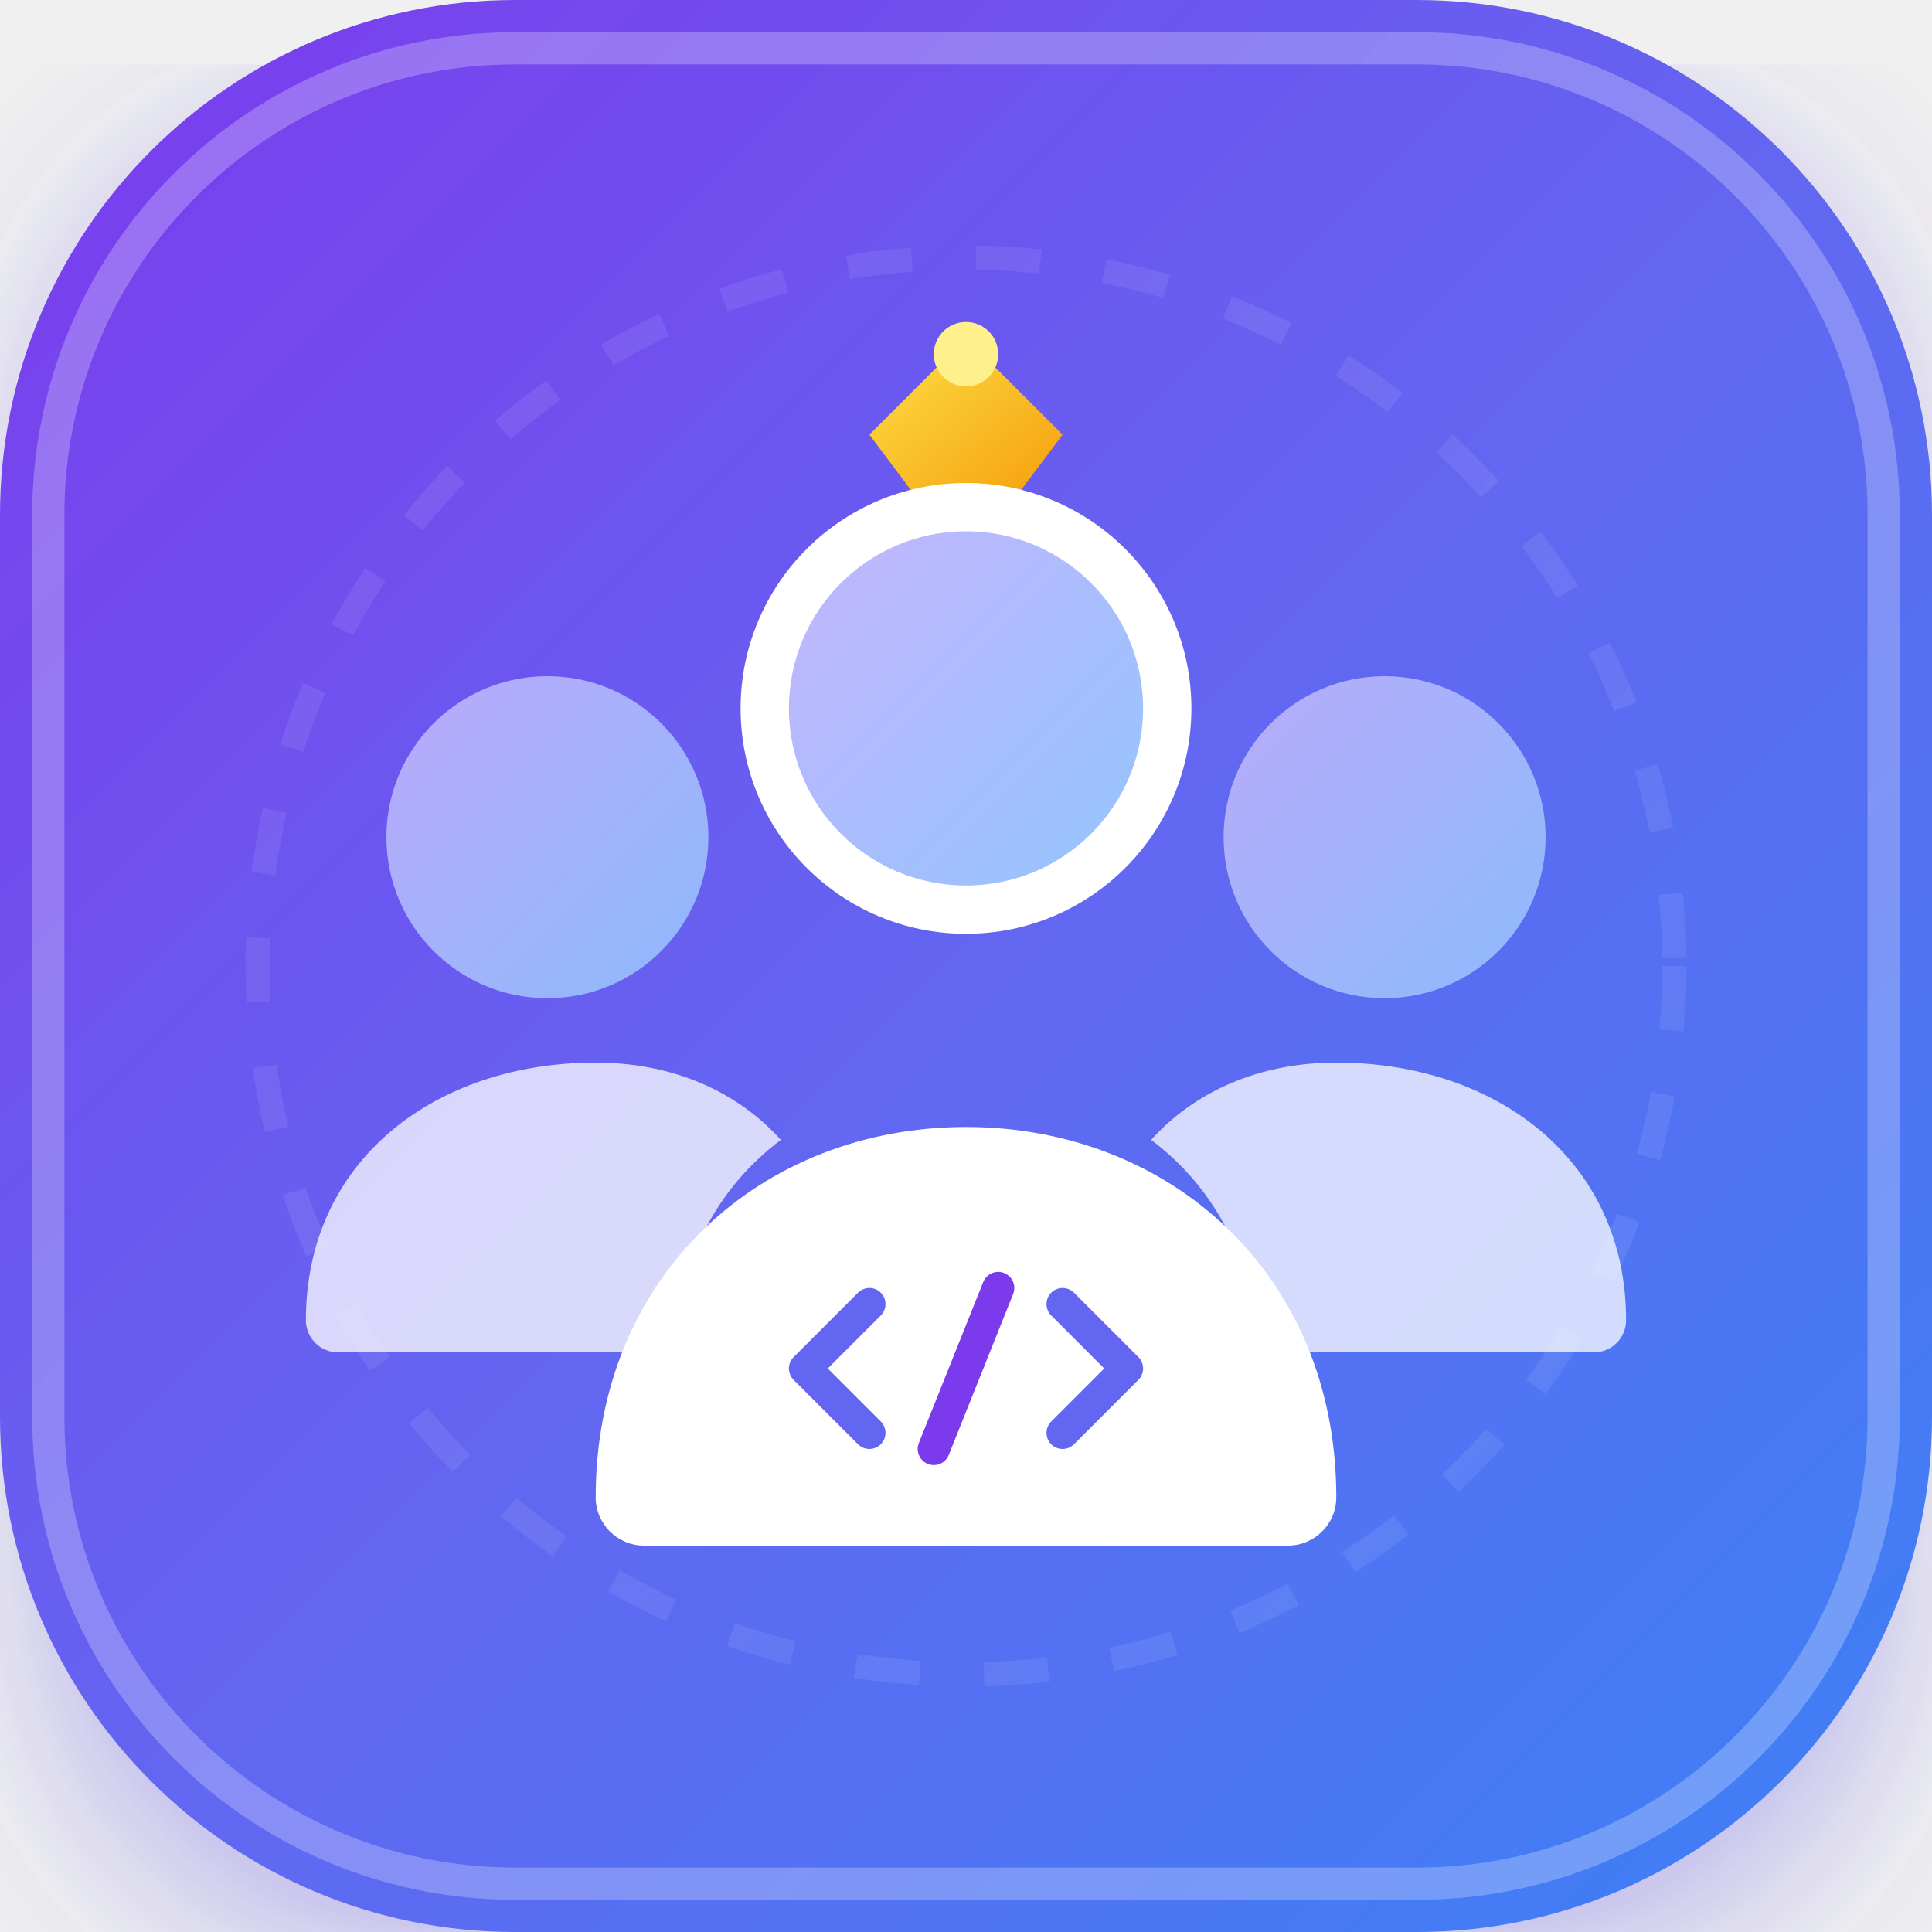
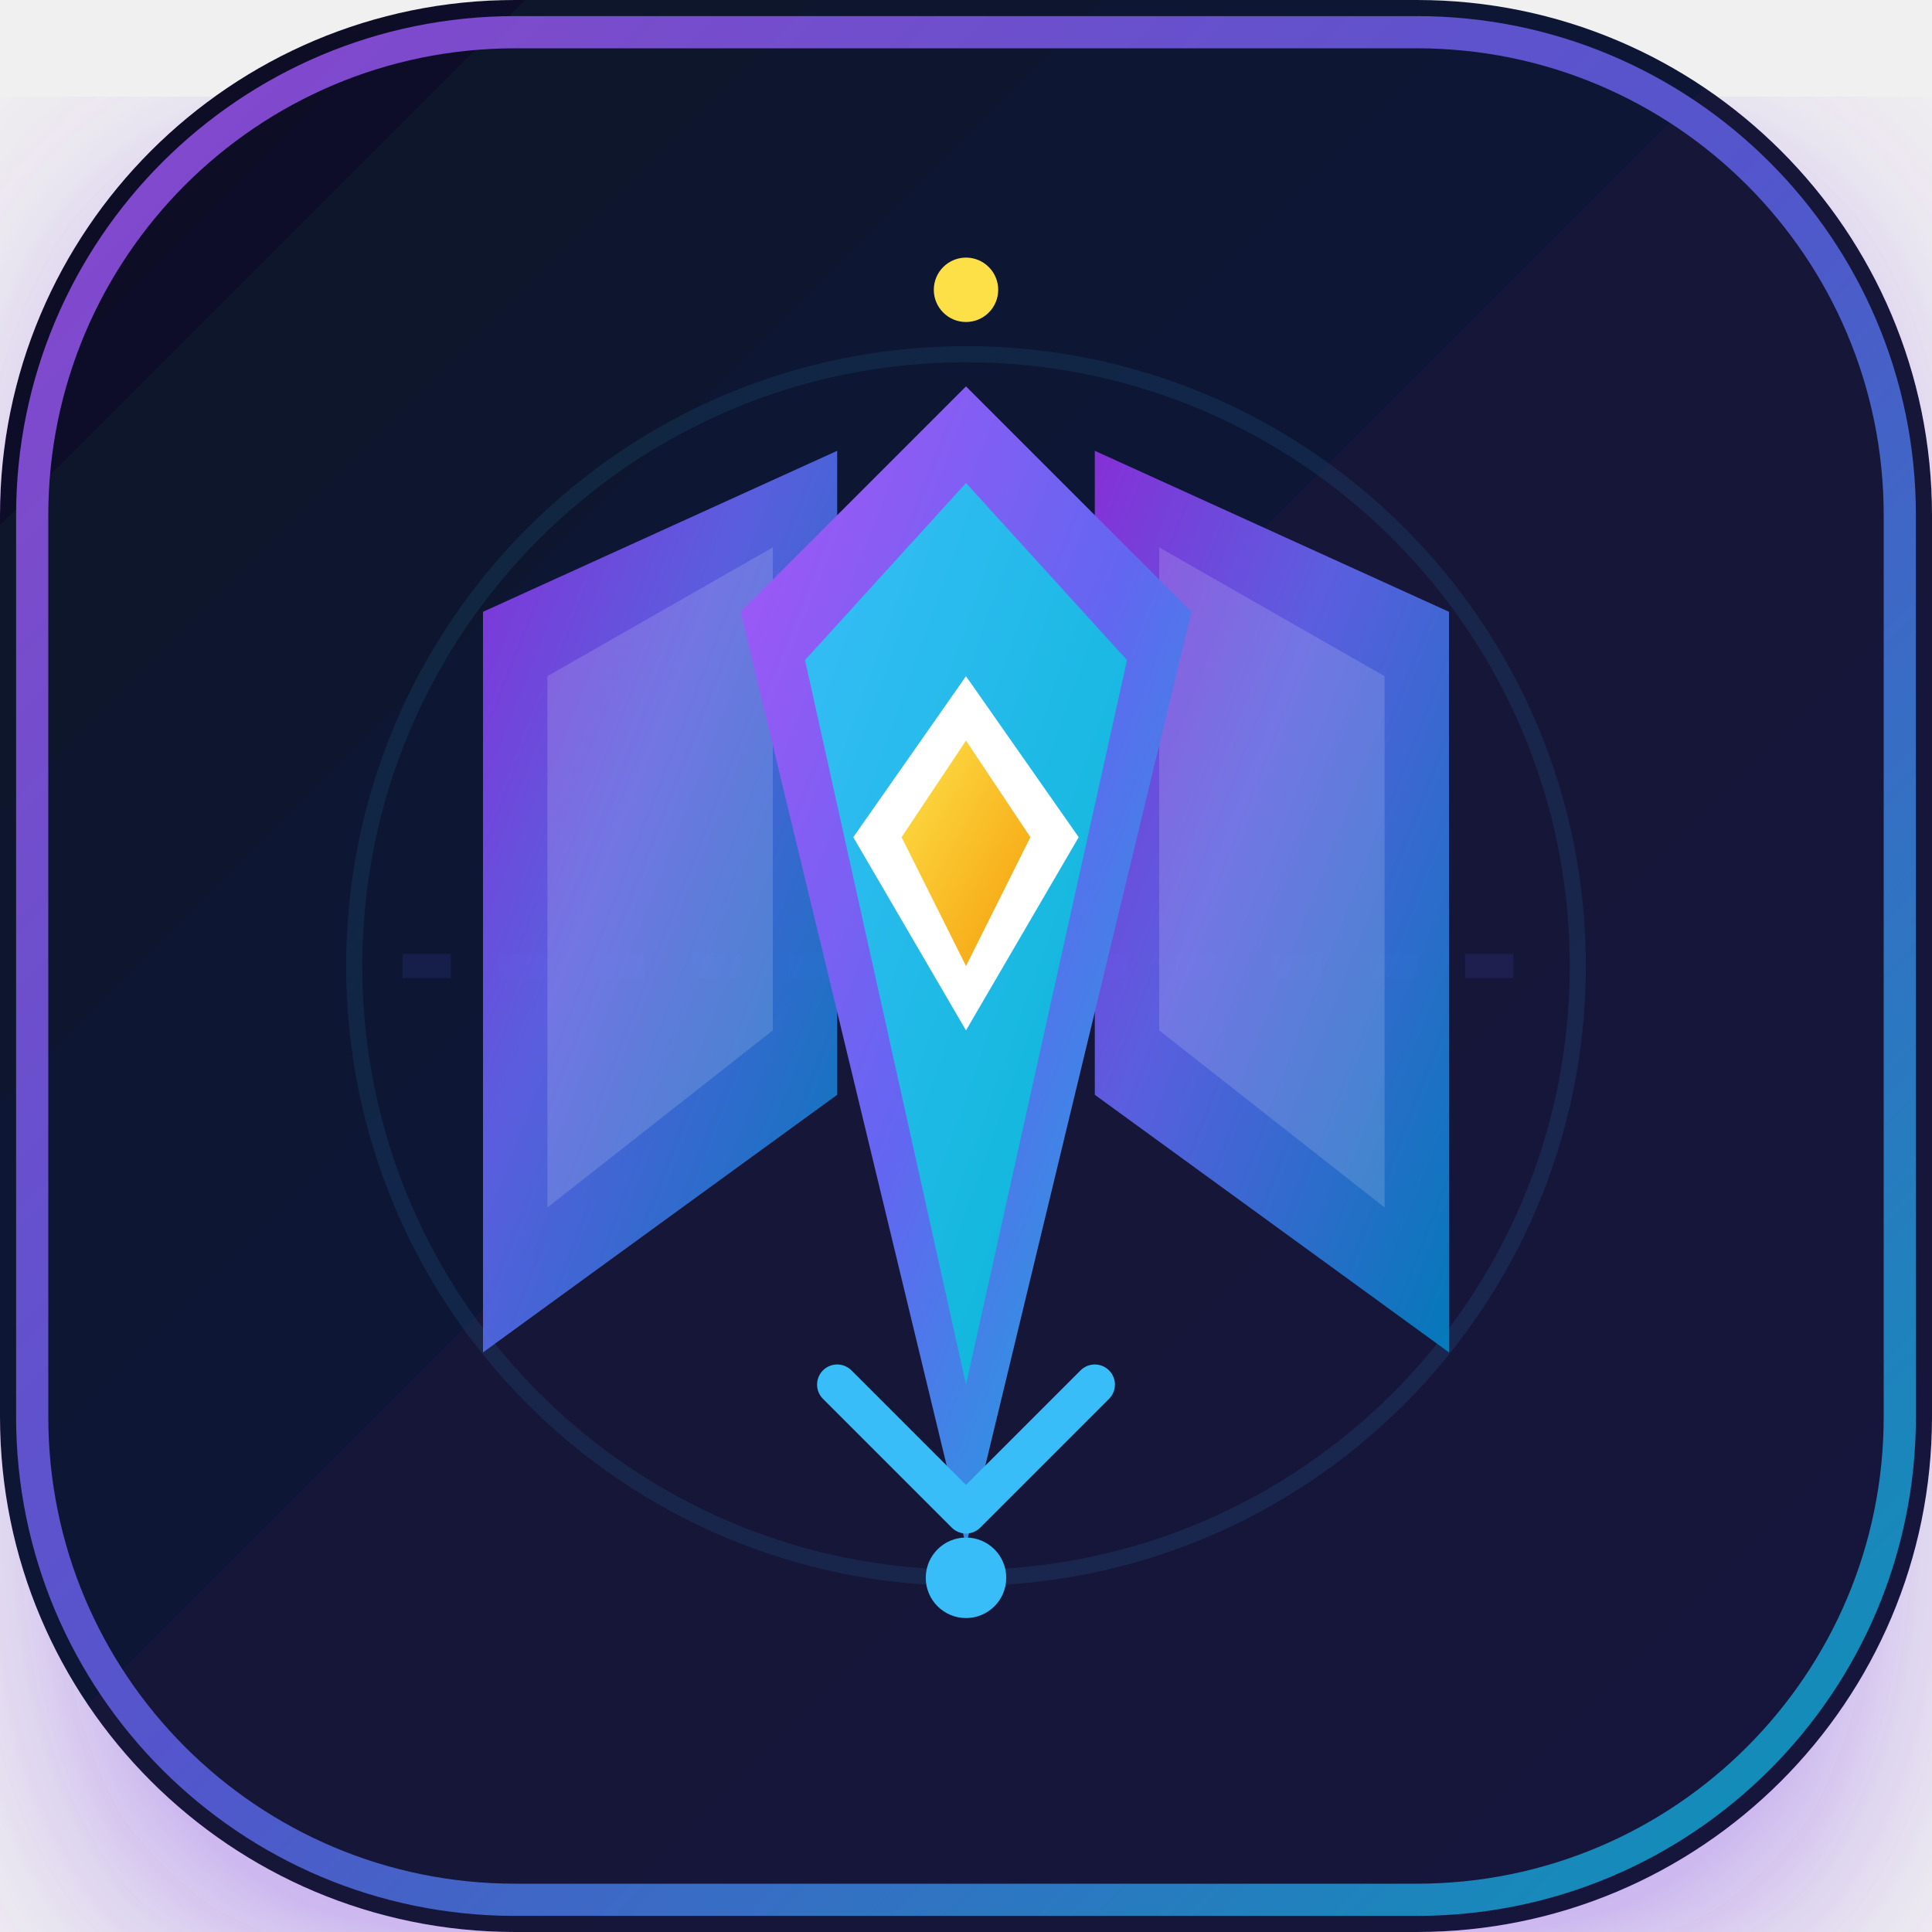
<svg xmlns="http://www.w3.org/2000/svg" viewBox="0 0 120 120" fill="none">
  <defs>
-     <linearGradient id="teamGradBg" x1="0%" y1="0%" x2="100%" y2="100%">
-       <stop offset="0%" stop-color="#7C3AED" />
+     <linearGradient id="bgGrad" x1="0%" y1="0%" x2="100%" y2="100%">
+       <stop offset="0%" stop-color="#0B0F24" />
+       <stop offset="50%" stop-color="#121838" />
+       <stop offset="100%" stop-color="#1A153D" />
+     </linearGradient>
+     <linearGradient id="rimGrad" x1="0%" y1="0%" x2="100%" y2="100%">
+       <stop offset="0%" stop-color="#A855F7" />
      <stop offset="50%" stop-color="#6366F1" />
-       <stop offset="100%" stop-color="#3B82F6" />
+       <stop offset="100%" stop-color="#06B6D4" />
    </linearGradient>
-     <linearGradient id="teamGradAccent" x1="0%" y1="0%" x2="100%" y2="100%">
-       <stop offset="0%" stop-color="#C4B5FD" />
-       <stop offset="100%" stop-color="#93C5FD" />
+     <linearGradient id="shieldGrad" x1="0%" y1="0%" x2="100%" y2="100%">
+       <stop offset="0%" stop-color="#9333EA" />
+       <stop offset="40%" stop-color="#6366F1" />
+       <stop offset="100%" stop-color="#0284C7" />
    </linearGradient>
-     <linearGradient id="teamGold" x1="0%" y1="0%" x2="100%" y2="100%">
+     <linearGradient id="cyanCore" x1="0%" y1="0%" x2="100%" y2="100%">
+       <stop offset="0%" stop-color="#38BDF8" />
+       <stop offset="100%" stop-color="#06B6D4" />
+     </linearGradient>
+     <linearGradient id="sparkGrad" x1="0%" y1="0%" x2="100%" y2="100%">
      <stop offset="0%" stop-color="#FDE047" />
      <stop offset="100%" stop-color="#F59E0B" />
    </linearGradient>
-     <filter id="glow" x="-20%" y="-20%" width="140%" height="140%">
-       <feDropShadow dx="0" dy="4" stdDeviation="6" flood-color="#4F46E5" flood-opacity="0.35" />
+     <filter id="shadowFilter" x="-20%" y="-20%" width="140%" height="140%">
+       <feDropShadow dx="0" dy="6" stdDeviation="8" flood-color="#7C3AED" flood-opacity="0.45" />
    </filter>
  </defs>
-   <rect width="120" height="120" rx="32" fill="url(#teamGradBg)" filter="url(#glow)" />
-   <rect x="3" y="3" width="114" height="114" rx="29" stroke="white" stroke-opacity="0.25" stroke-width="2" />
-   <circle cx="60" cy="60" r="44" stroke="white" stroke-opacity="0.08" stroke-width="1.5" stroke-dasharray="4 4" />
-   <path d="M54 27L60 21L66 27L63 31H57L54 27Z" fill="url(#teamGold)" />
-   <circle cx="60" cy="22" r="2" fill="#FEF08A" />
-   <g opacity="0.88">
-     <circle cx="34" cy="52" r="10" fill="url(#teamGradAccent)" />
-     <path d="M19 82C19 72.059 27.059 66 37 66C41.8 66 45.8 67.8 48.5 70.8C44.5 73.8 42 78.5 42 84H21C19.895 84 19 83.105 19 82Z" fill="white" fill-opacity="0.85" />
-   </g>
-   <g opacity="0.88">
-     <circle cx="86" cy="52" r="10" fill="url(#teamGradAccent)" />
-     <path d="M101 82C101 72.059 92.941 66 83 66C78.2 66 74.2 67.8 71.5 70.8C75.5 73.8 78 78.5 78 84H99C100.105 84 101 83.105 101 82Z" fill="white" fill-opacity="0.85" />
-   </g>
-   <circle cx="60" cy="44" r="14" fill="#FFFFFF" />
-   <circle cx="60" cy="44" r="11" fill="url(#teamGradAccent)" />
-   <path d="M37 93C37 79.193 47.297 70 60 70C72.703 70 83 79.193 83 93C83 94.657 81.657 96 80 96H40C38.343 96 37 94.657 37 93Z" fill="#FFFFFF" />
-   <path d="M54 81L50 85L54 89" stroke="#6366F1" stroke-width="2" stroke-linecap="round" stroke-linejoin="round" />
-   <path d="M66 81L70 85L66 89" stroke="#6366F1" stroke-width="2" stroke-linecap="round" stroke-linejoin="round" />
-   <path d="M62 80L58 90" stroke="#7C3AED" stroke-width="2" stroke-linecap="round" />
+   <rect width="120" height="120" rx="32" fill="url(#bgGrad)" filter="url(#shadowFilter)" />
+   <rect x="2" y="2" width="116" height="116" rx="30" stroke="url(#rimGrad)" stroke-width="2" stroke-opacity="0.8" />
+   <path d="M25 60H95M60 25V95" stroke="#6366F1" stroke-opacity="0.12" stroke-width="1.5" stroke-dasharray="3 3" />
+   <circle cx="60" cy="60" r="38" stroke="#38BDF8" stroke-opacity="0.1" stroke-width="1" />
+   <path d="M30 38L52 28V68L30 84V38Z" fill="url(#shieldGrad)" fill-opacity="0.9" />
+   <path d="M34 42L48 34V64L34 75V42Z" fill="white" fill-opacity="0.15" />
+   <path d="M90 38L68 28V68L90 84V38Z" fill="url(#shieldGrad)" fill-opacity="0.9" />
+   <path d="M86 42L72 34V64L86 75V42Z" fill="white" fill-opacity="0.15" />
+   <path d="M60 24L74 38L60 96L46 38L60 24Z" fill="url(#rimGrad)" />
+   <path d="M60 30L70 41L60 86L50 41L60 30Z" fill="url(#cyanCore)" />
+   <polygon points="60,42 67,52 60,64 53,52" fill="#FFFFFF" />
+   <polygon points="60,46 64,52 60,60 56,52" fill="url(#sparkGrad)" />
+   <path d="M52 86L60 94L68 86" stroke="#38BDF8" stroke-width="2.5" stroke-linecap="round" stroke-linejoin="round" />
+   <circle cx="60" cy="98" r="2.5" fill="#38BDF8" />
+   <circle cx="60" cy="18" r="2" fill="#FDE047" />
</svg>
